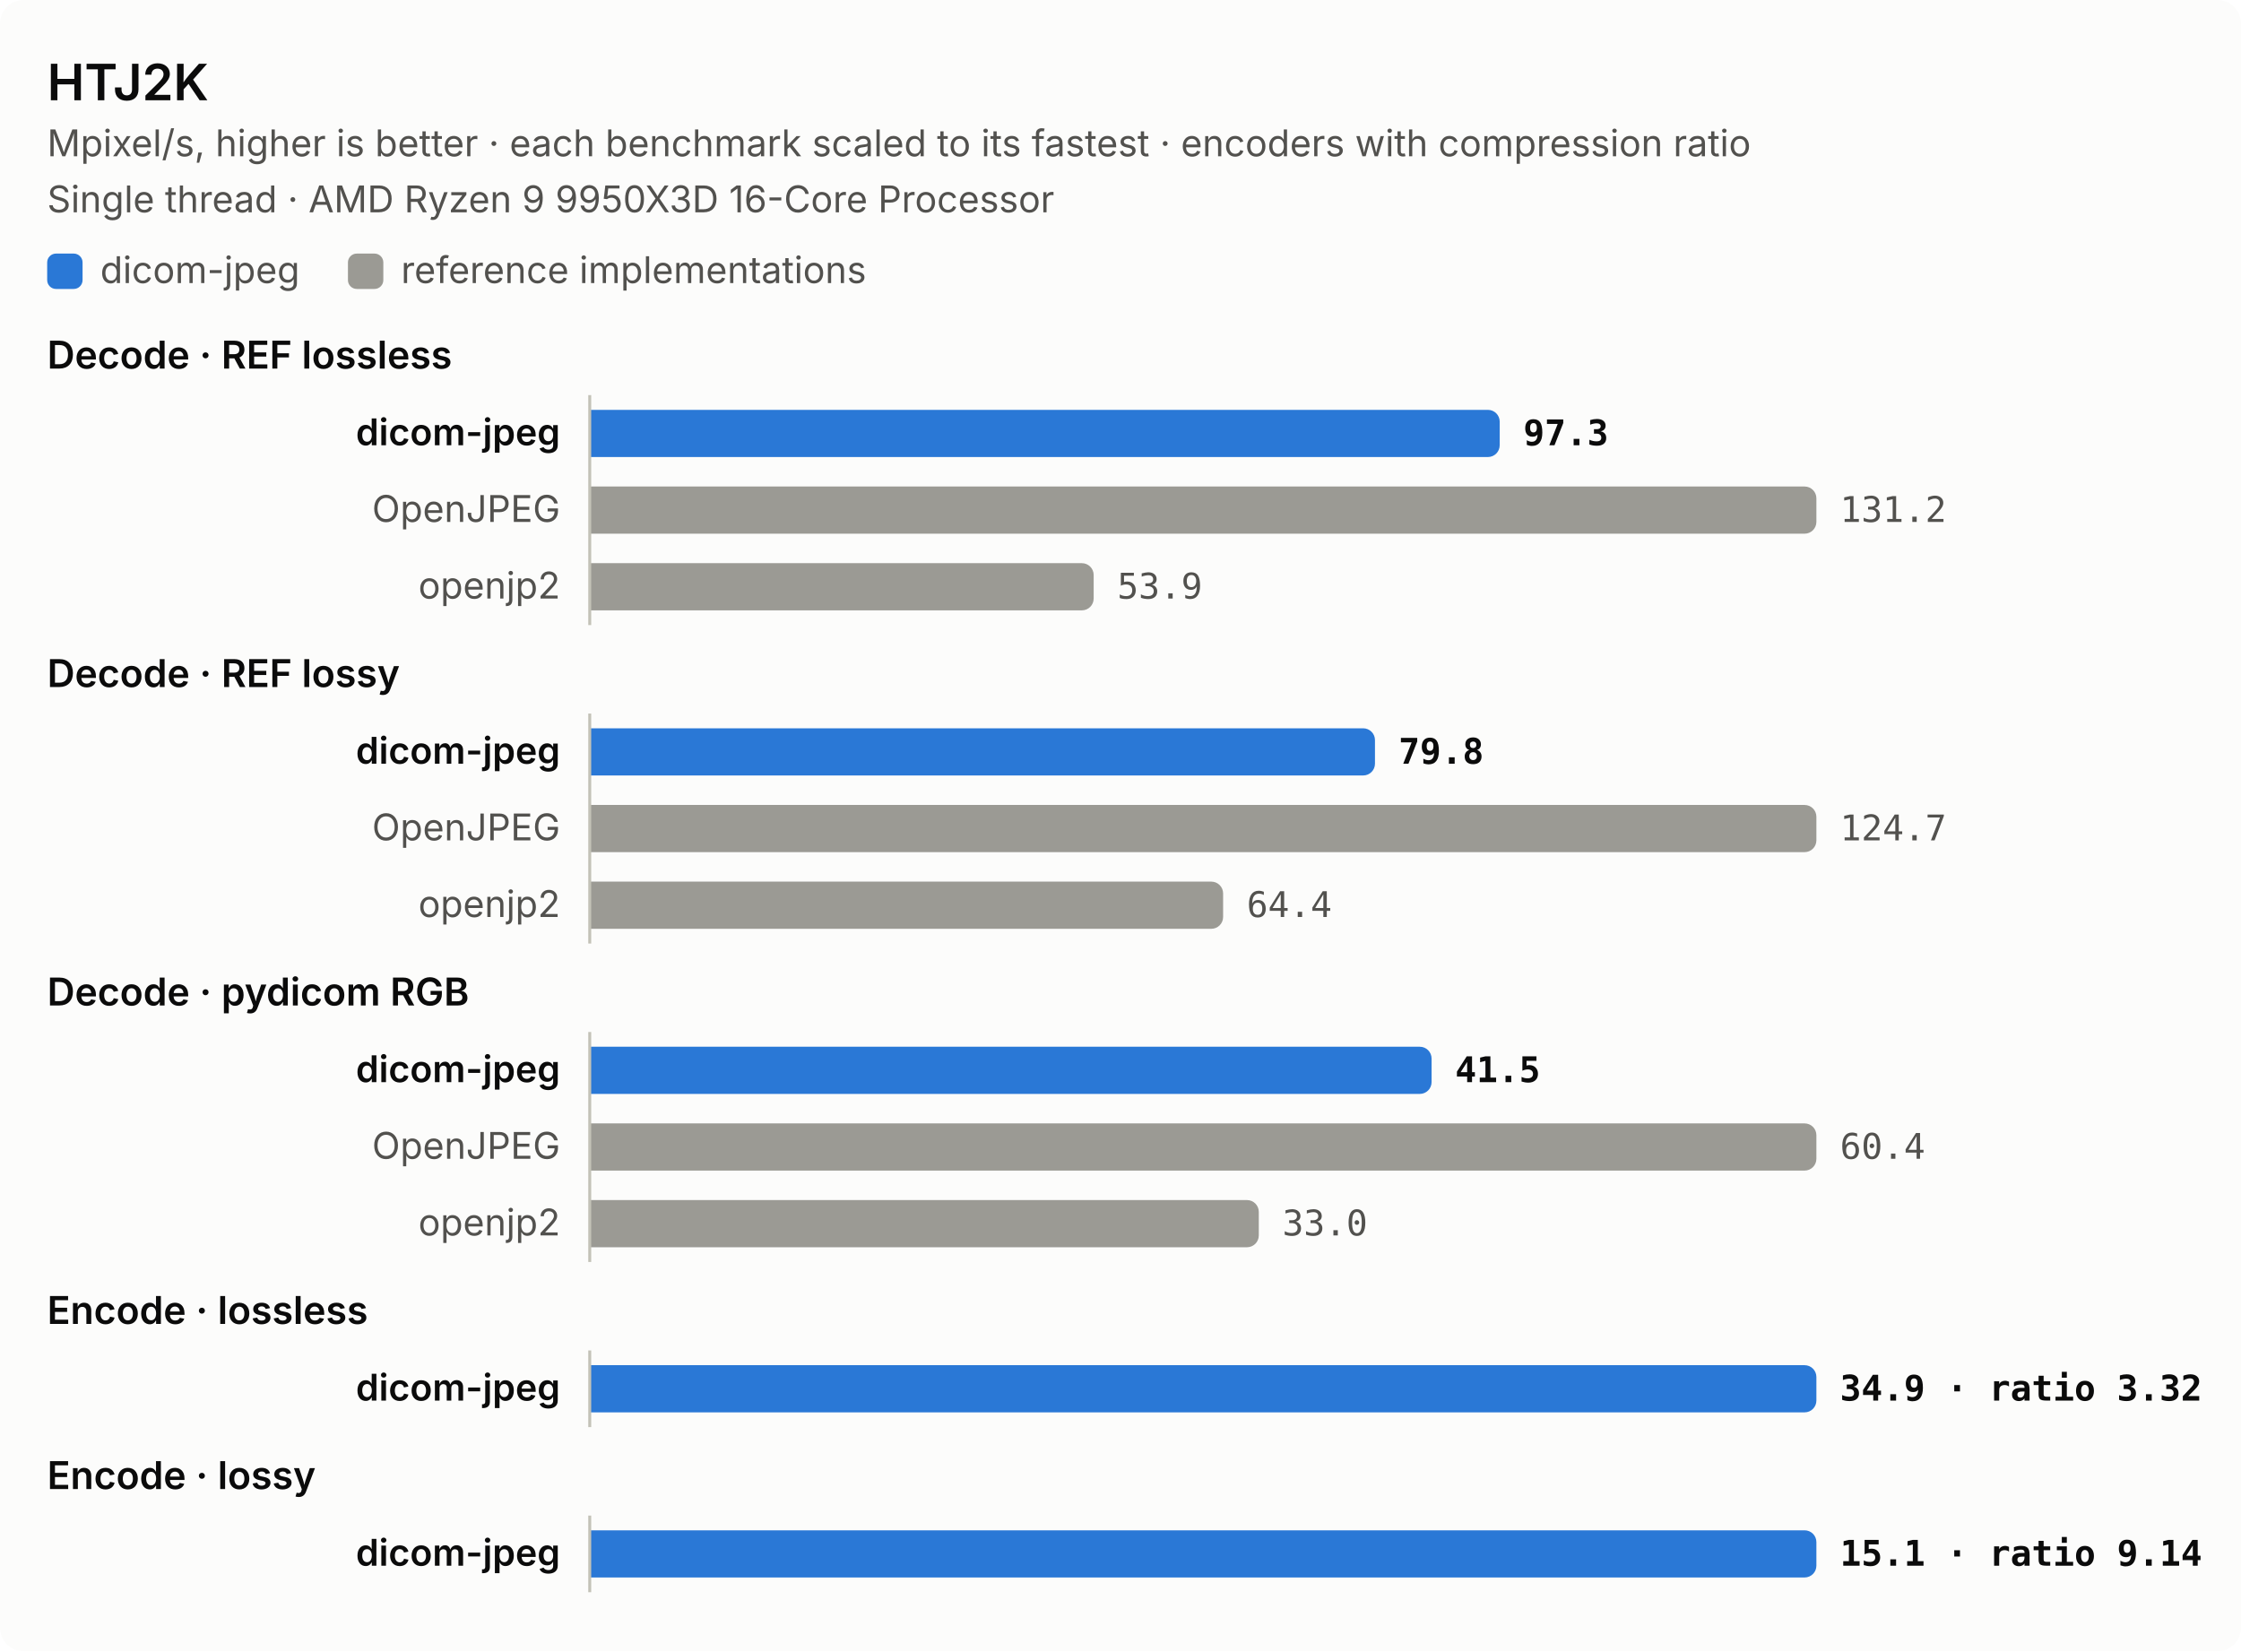
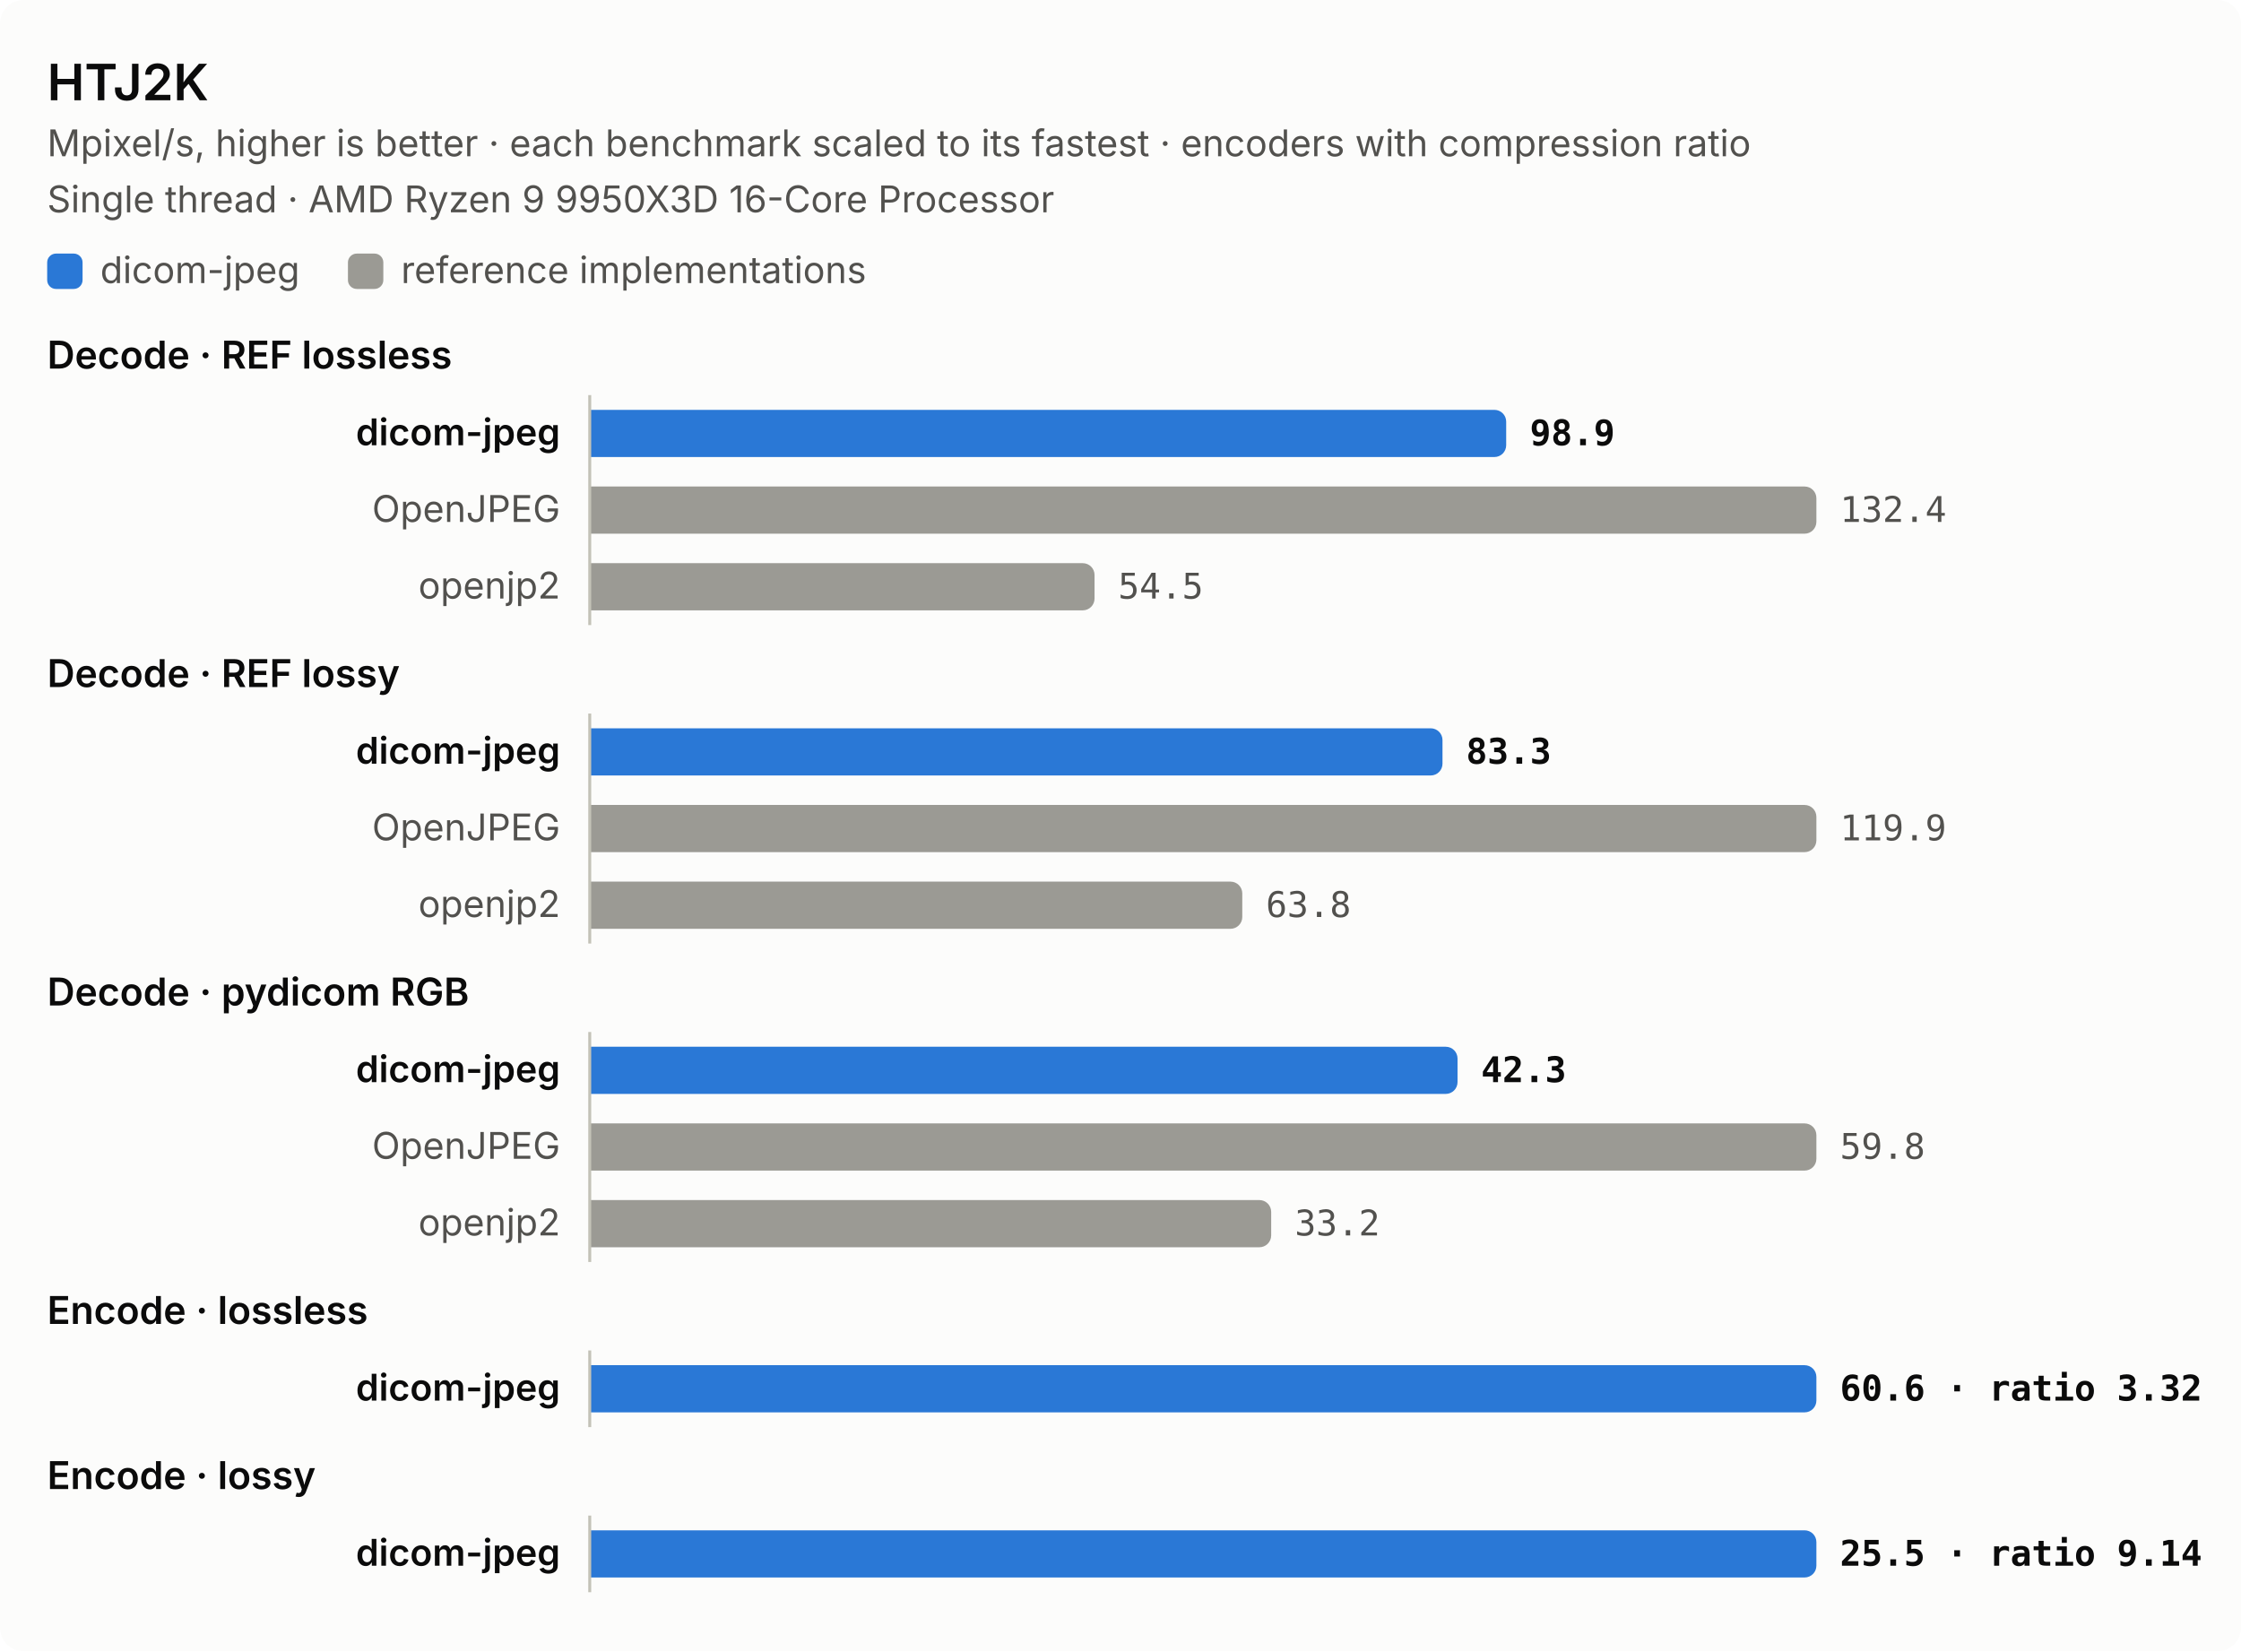
<svg xmlns="http://www.w3.org/2000/svg" width="760" height="560" viewBox="0 0 760 560" role="img" aria-label="HTJ2K">
  <style>
.bg { fill: #fcfcfb; }
.title { fill: #0b0b0b; font: 600 17px system-ui, -apple-system, 'Segoe UI', sans-serif; }
.sub { fill: #52514e; font: 12.5px system-ui, -apple-system, 'Segoe UI', sans-serif; }
.group { fill: #0b0b0b; font: 600 13px system-ui, -apple-system, 'Segoe UI', sans-serif; }
.name { fill: #52514e; font: 12.5px system-ui, -apple-system, 'Segoe UI', sans-serif; }
.name.ours { fill: #0b0b0b; font-weight: 600; }
.value { fill: #52514e; font: 12px ui-monospace, 'SF Mono', Menlo, Consolas, monospace; }
.value.ours { fill: #0b0b0b; font-weight: 600; }
.axis { stroke: #c3c2b7; stroke-width: 1; }
.ours-fill { fill: #2a78d6; }
.ref-fill { fill: #9b9a94; }
.l0 { fill: #86b6ef; } .l1 { fill: #5598e7; } .l2 { fill: #256abf; } .l3 { fill: #184f95; } .l4 { fill: #104281; }
@media (prefers-color-scheme: dark) {
  .bg { fill: #1a1a19; }
  .title, .group, .name.ours, .value.ours { fill: #f0efec; }
  .sub, .name, .value { fill: #c3c2b7; }
  .axis { stroke: #383835; }
  .ours-fill { fill: #3987e5; }
  .ref-fill { fill: #6e6d68; }
  .l0 { fill: #184f95; } .l1 { fill: #256abf; } .l2 { fill: #3987e5; } .l3 { fill: #6da7ec; } .l4 { fill: #9ec5f4; }
}
</style>
  <rect class="bg" width="760" height="560" rx="8" />
  <text x="16.0" y="34.0" class="title" text-anchor="start">HTJ2K</text>
  <text x="16.0" y="53.0" class="sub" text-anchor="start">Mpixel/s, higher is better · each benchmark scaled to its fastest · encoders with compression ratio</text>
  <text x="16.0" y="72.0" class="sub" text-anchor="start">Single thread · AMD Ryzen 9 9950X3D 16-Core Processor</text>
  <rect class="ours-fill" x="16" y="86" width="12" height="12" rx="3" />
  <text x="34.0" y="96.0" class="sub" text-anchor="start">dicom-jpeg</text>
  <rect class="ref-fill" x="118.0" y="86" width="12" height="12" rx="3" />
  <text x="136.0" y="96.0" class="sub" text-anchor="start">reference implementations</text>
  <text x="16.0" y="125.0" class="group" text-anchor="start">Decode · REF lossless</text>
  <text x="190.0" y="151.0" class="name ours" text-anchor="end">dicom-jpeg</text>
-   <path class="ours-fill" d="M200.0,139.0 h304.6 a4,4 0 0 1 4,4 v8.0 a4,4 0 0 1 -4,4 h-304.6 z" />
-   <text x="516.6" y="151.0" class="value ours" text-anchor="start">97.3</text>
+   <path class="ours-fill" d="M200.0,139.0 h306.8 a4,4 0 0 1 4,4 v8.0 a4,4 0 0 1 -4,4 h-306.8 z" />
+   <text x="518.8" y="151.0" class="value ours" text-anchor="start">98.9</text>
  <text x="190.0" y="177.0" class="name" text-anchor="end">OpenJPEG</text>
  <path class="ref-fill" d="M200.0,165.0 h412.0 a4,4 0 0 1 4,4 v8.0 a4,4 0 0 1 -4,4 h-412.0 z" />
-   <text x="624.0" y="177.0" class="value" text-anchor="start">131.2</text>
+   <text x="624.0" y="177.0" class="value" text-anchor="start">132.4</text>
  <text x="190.0" y="203.0" class="name" text-anchor="end">openjp2</text>
-   <path class="ref-fill" d="M200.0,191.0 h166.9 a4,4 0 0 1 4,4 v8.0 a4,4 0 0 1 -4,4 h-166.9 z" />
-   <text x="378.9" y="203.0" class="value" text-anchor="start">53.9</text>
+   <path class="ref-fill" d="M200.0,191.0 h167.2 a4,4 0 0 1 4,4 v8.0 a4,4 0 0 1 -4,4 h-167.2 z" />
+   <text x="379.2" y="203.0" class="value" text-anchor="start">54.5</text>
  <line class="axis" x1="200" y1="134" x2="200" y2="212" />
  <text x="16.0" y="233.0" class="group" text-anchor="start">Decode · REF lossy</text>
  <text x="190.0" y="259.0" class="name ours" text-anchor="end">dicom-jpeg</text>
-   <path class="ours-fill" d="M200.0,247.0 h262.3 a4,4 0 0 1 4,4 v8.0 a4,4 0 0 1 -4,4 h-262.3 z" />
-   <text x="474.3" y="259.0" class="value ours" text-anchor="start">79.8</text>
+   <path class="ours-fill" d="M200.0,247.0 h285.2 a4,4 0 0 1 4,4 v8.0 a4,4 0 0 1 -4,4 h-285.2 z" />
+   <text x="497.2" y="259.0" class="value ours" text-anchor="start">83.3</text>
  <text x="190.0" y="285.0" class="name" text-anchor="end">OpenJPEG</text>
  <path class="ref-fill" d="M200.0,273.0 h412.0 a4,4 0 0 1 4,4 v8.0 a4,4 0 0 1 -4,4 h-412.0 z" />
-   <text x="624.0" y="285.0" class="value" text-anchor="start">124.7</text>
+   <text x="624.0" y="285.0" class="value" text-anchor="start">119.9</text>
  <text x="190.0" y="311.0" class="name" text-anchor="end">openjp2</text>
-   <path class="ref-fill" d="M200.0,299.0 h210.8 a4,4 0 0 1 4,4 v8.0 a4,4 0 0 1 -4,4 h-210.8 z" />
-   <text x="422.8" y="311.0" class="value" text-anchor="start">64.4</text>
+   <path class="ref-fill" d="M200.0,299.0 h217.3 a4,4 0 0 1 4,4 v8.0 a4,4 0 0 1 -4,4 h-217.3 z" />
+   <text x="429.3" y="311.0" class="value" text-anchor="start">63.8</text>
  <line class="axis" x1="200" y1="242" x2="200" y2="320" />
  <text x="16.0" y="341.0" class="group" text-anchor="start">Decode · pydicom RGB</text>
  <text x="190.0" y="367.0" class="name ours" text-anchor="end">dicom-jpeg</text>
-   <path class="ours-fill" d="M200.0,355.0 h281.5 a4,4 0 0 1 4,4 v8.0 a4,4 0 0 1 -4,4 h-281.5 z" />
-   <text x="493.5" y="367.0" class="value ours" text-anchor="start">41.5</text>
+   <path class="ours-fill" d="M200.0,355.0 h290.3 a4,4 0 0 1 4,4 v8.0 a4,4 0 0 1 -4,4 h-290.3 z" />
+   <text x="502.3" y="367.0" class="value ours" text-anchor="start">42.3</text>
  <text x="190.0" y="393.0" class="name" text-anchor="end">OpenJPEG</text>
  <path class="ref-fill" d="M200.0,381.0 h412.0 a4,4 0 0 1 4,4 v8.0 a4,4 0 0 1 -4,4 h-412.0 z" />
-   <text x="624.0" y="393.0" class="value" text-anchor="start">60.4</text>
+   <text x="624.0" y="393.0" class="value" text-anchor="start">59.8</text>
  <text x="190.0" y="419.0" class="name" text-anchor="end">openjp2</text>
-   <path class="ref-fill" d="M200.0,407.0 h222.9 a4,4 0 0 1 4,4 v8.0 a4,4 0 0 1 -4,4 h-222.9 z" />
-   <text x="434.9" y="419.0" class="value" text-anchor="start">33.0</text>
+   <path class="ref-fill" d="M200.0,407.0 h227.1 a4,4 0 0 1 4,4 v8.0 a4,4 0 0 1 -4,4 h-227.1 z" />
+   <text x="439.1" y="419.0" class="value" text-anchor="start">33.2</text>
  <line class="axis" x1="200" y1="350" x2="200" y2="428" />
  <text x="16.0" y="449.0" class="group" text-anchor="start">Encode · lossless</text>
  <text x="190.0" y="475.0" class="name ours" text-anchor="end">dicom-jpeg</text>
  <path class="ours-fill" d="M200.0,463.0 h412.0 a4,4 0 0 1 4,4 v8.0 a4,4 0 0 1 -4,4 h-412.0 z" />
-   <text x="624.0" y="475.0" class="value ours" text-anchor="start">34.9 · ratio 3.32</text>
+   <text x="624.0" y="475.0" class="value ours" text-anchor="start">60.6 · ratio 3.32</text>
  <line class="axis" x1="200" y1="458" x2="200" y2="484" />
  <text x="16.0" y="505.0" class="group" text-anchor="start">Encode · lossy</text>
  <text x="190.0" y="531.0" class="name ours" text-anchor="end">dicom-jpeg</text>
  <path class="ours-fill" d="M200.0,519.0 h412.0 a4,4 0 0 1 4,4 v8.0 a4,4 0 0 1 -4,4 h-412.0 z" />
-   <text x="624.0" y="531.0" class="value ours" text-anchor="start">15.1 · ratio 9.14</text>
+   <text x="624.0" y="531.0" class="value ours" text-anchor="start">25.5 · ratio 9.14</text>
  <line class="axis" x1="200" y1="514" x2="200" y2="540" />
</svg>
